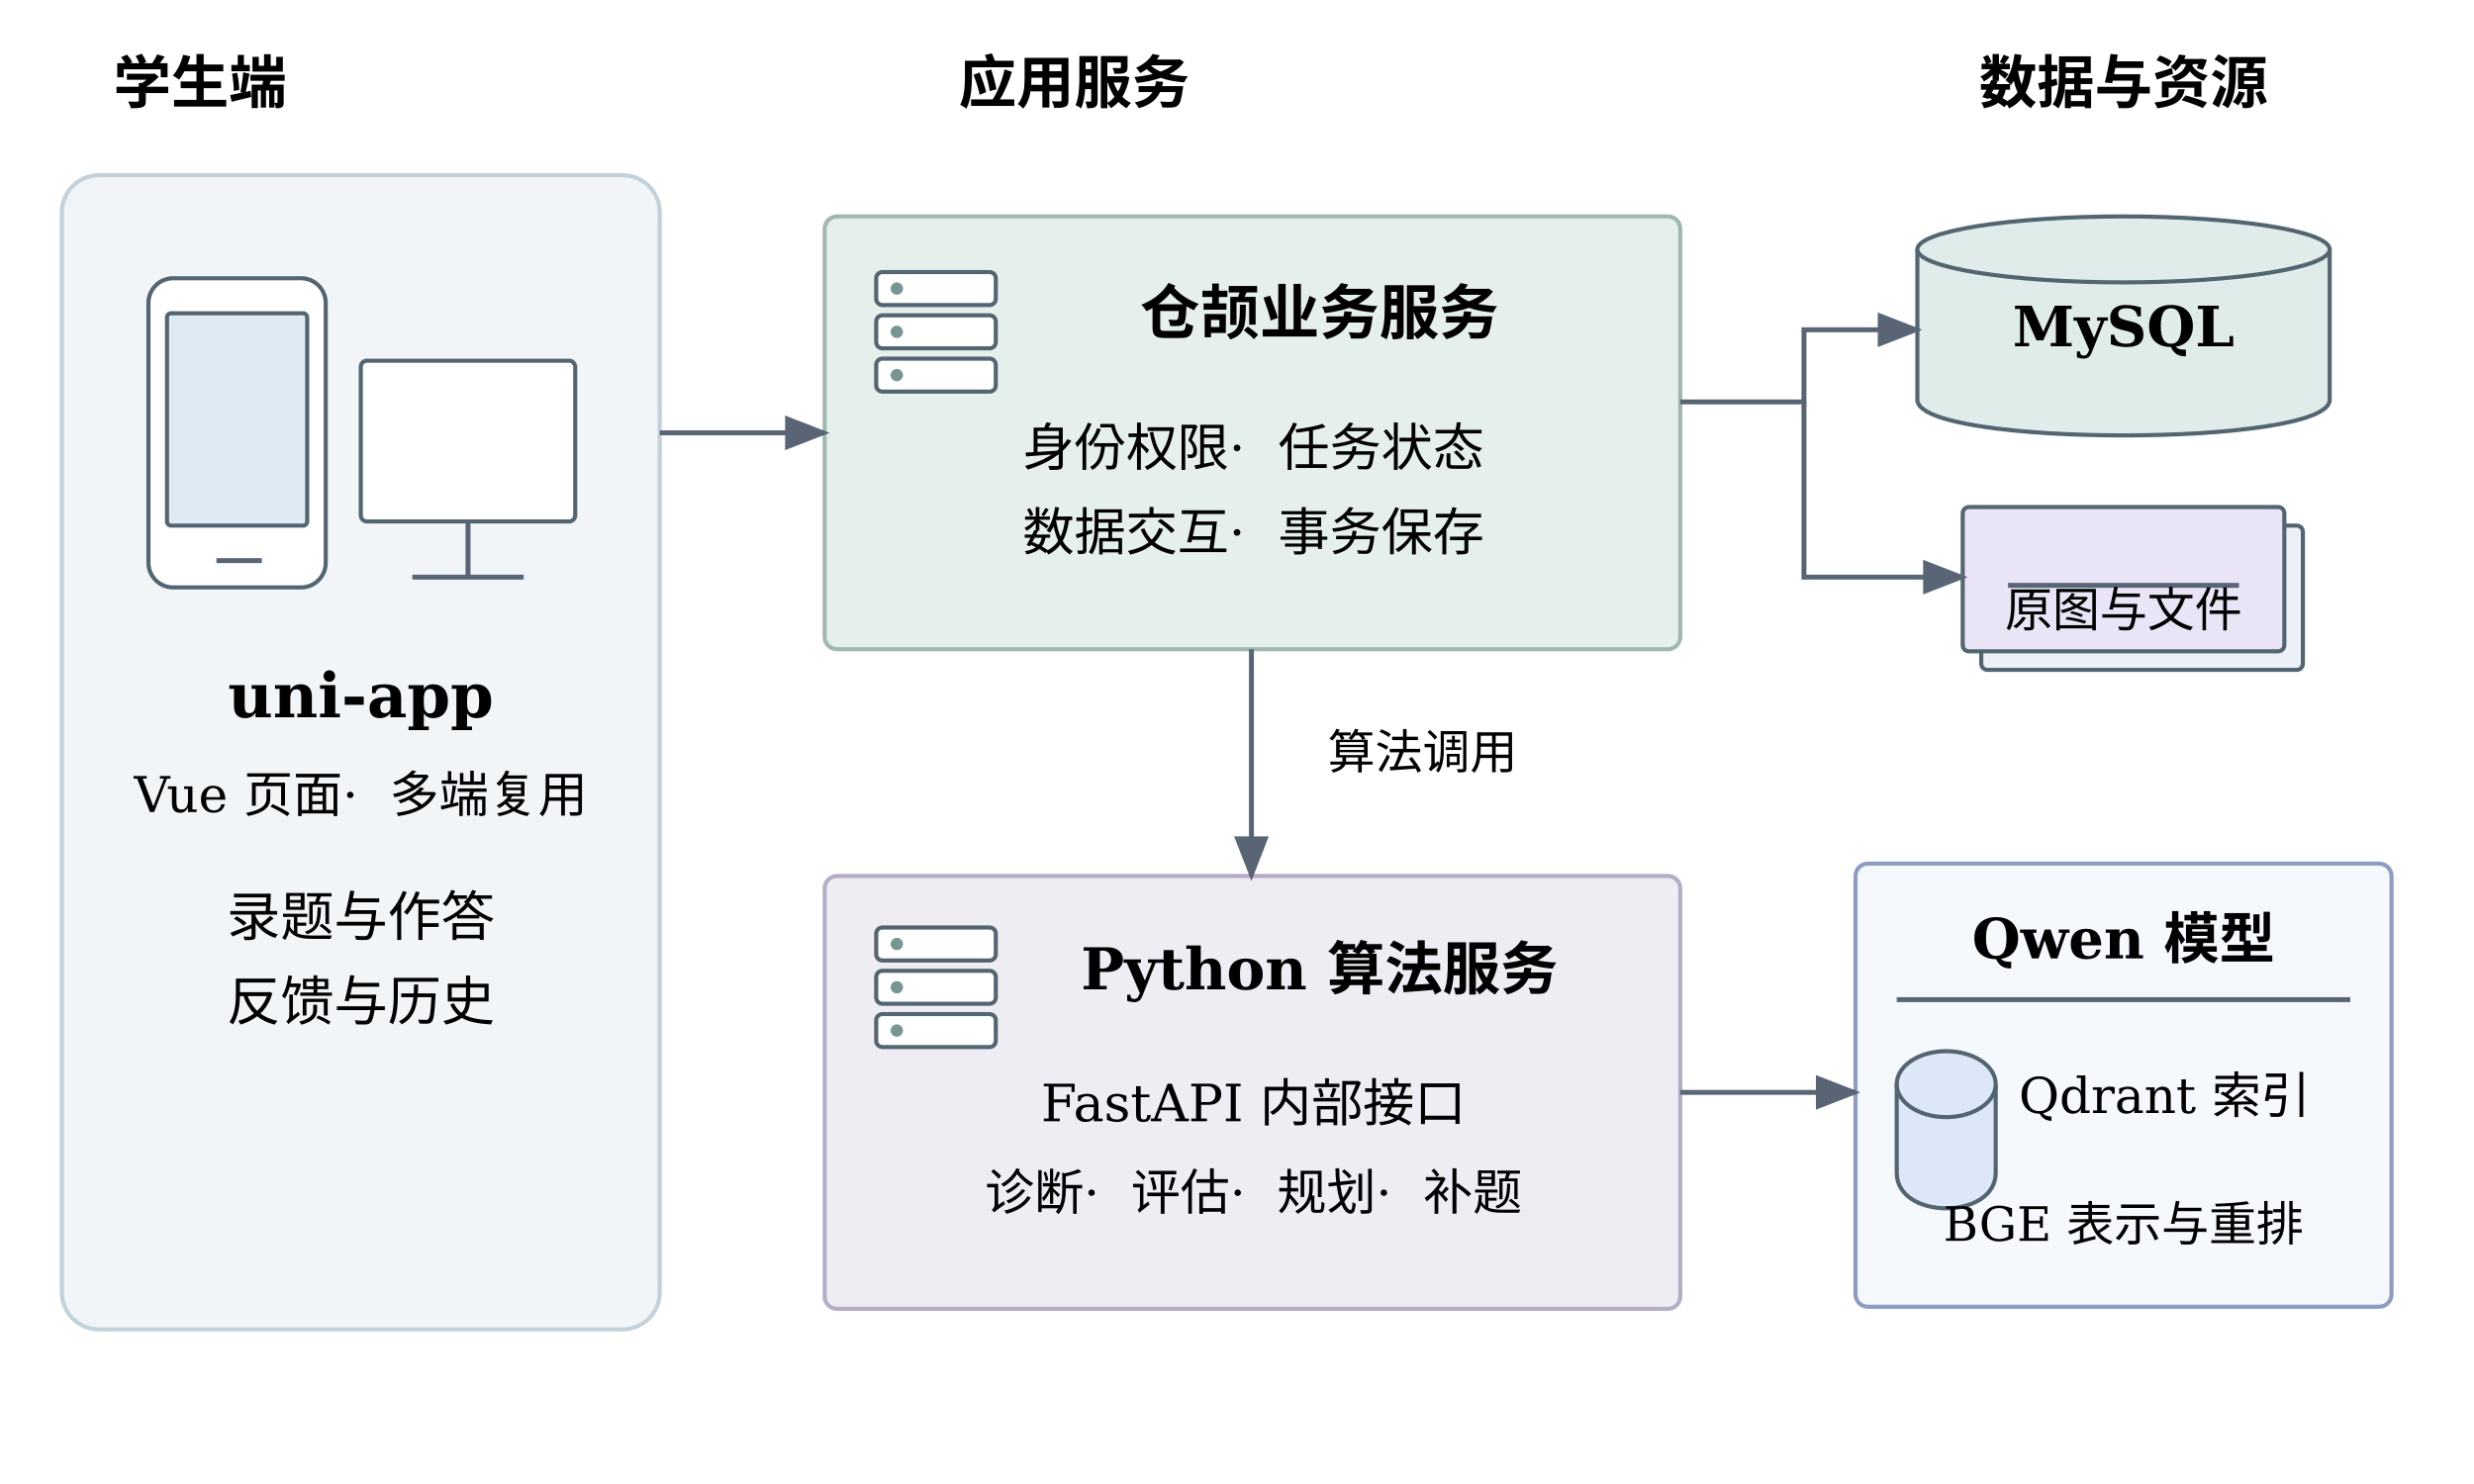
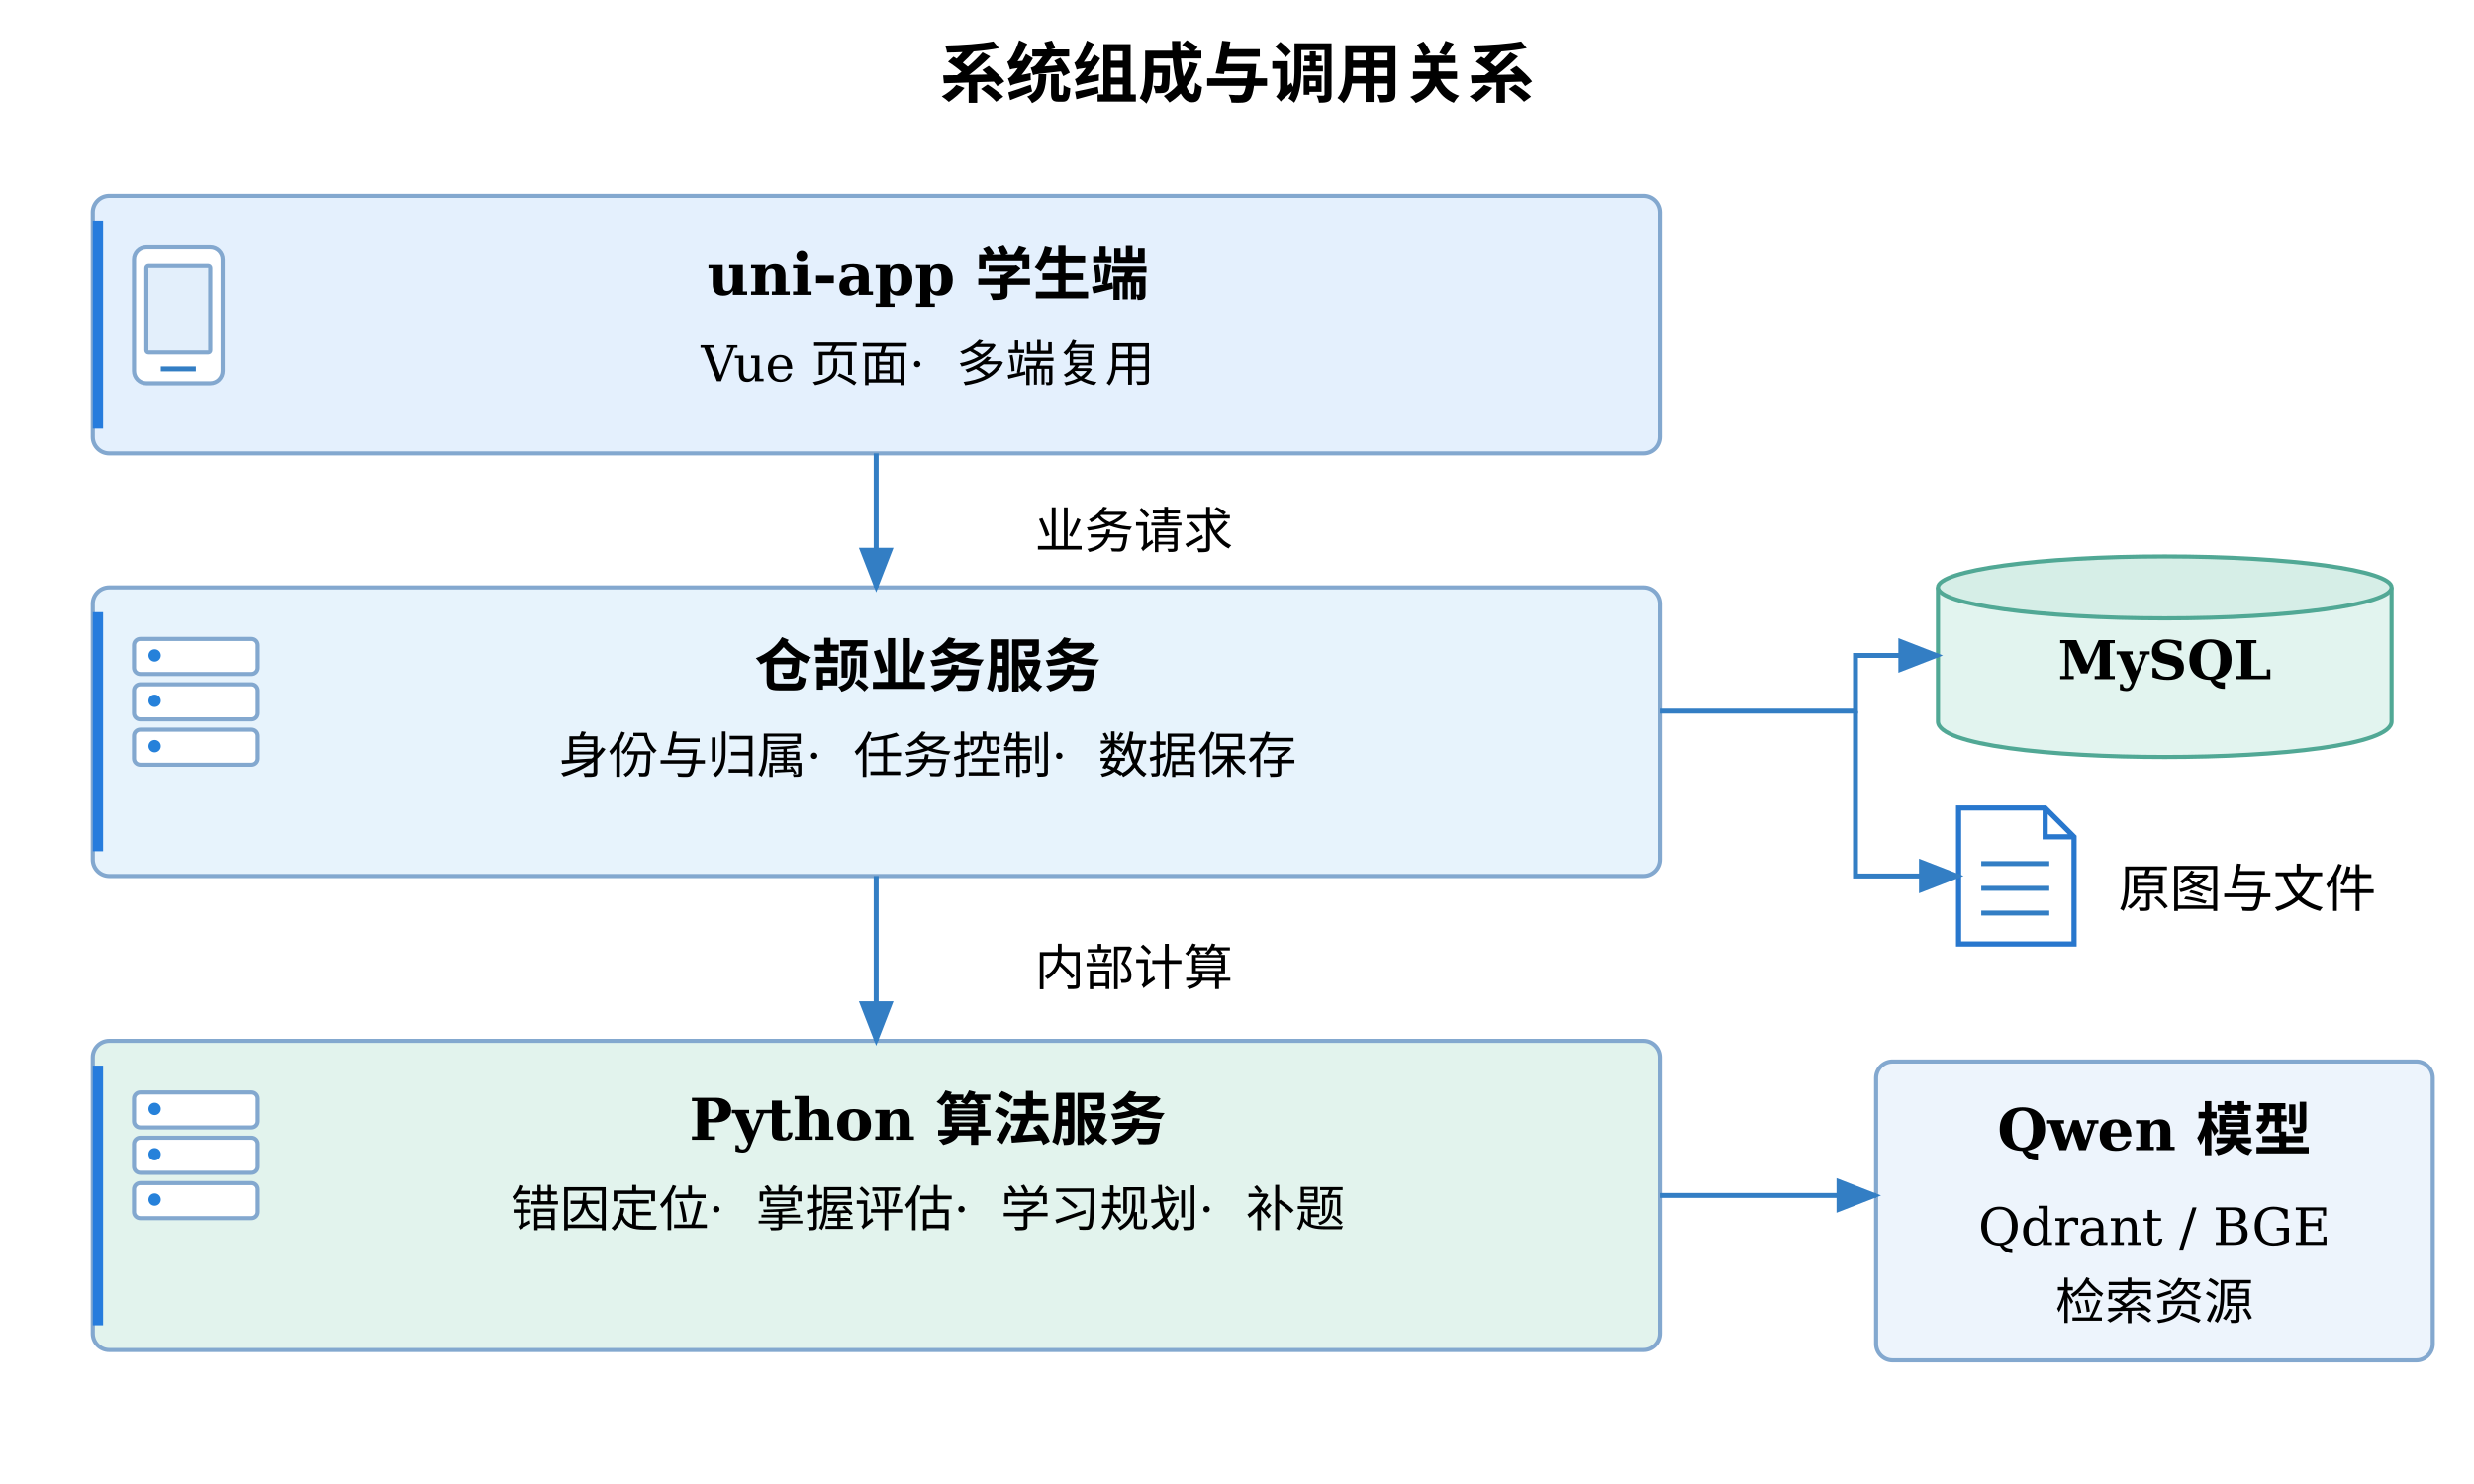
<svg xmlns="http://www.w3.org/2000/svg" width="1200" height="720" viewBox="0 0 1200 720">
  <defs>
    <marker id="arr" markerWidth="9" markerHeight="7" refX="8" refY="3.5" orient="auto">
-       <path d="M0,0 L9,3.5 L0,7" fill="#596575" />
+       <path d="M0,0 L9,3.5 L0,7" fill="#337EC4" />
    </marker>
  </defs>
  <rect width="1200" height="720" fill="white" />
-   <text x="55.00" y="50" fill="#000000" font-family="SimSun" font-size="28" font-weight="700" text-anchor="start">学生端</text>
-   <text x="465.00" y="50" fill="#000000" font-family="SimSun" font-size="28" font-weight="700" text-anchor="start">应用服务</text>
-   <text x="960.00" y="50" fill="#000000" font-family="SimSun" font-size="28" font-weight="700" text-anchor="start">数据与资源</text>
-   <rect x="30" y="85" width="290" height="560" rx="18" fill="#F1F5F8" stroke="#C3D1DB" stroke-width="2" />
-   <rect x="72" y="135" width="86" height="150" rx="12" fill="white" stroke="#536570" stroke-width="2" />
-   <rect x="81" y="152" width="68" height="103" rx="2" fill="#DFEAF2" stroke="#536570" stroke-width="2" />
-   <path d="M105,272 L127,272" fill="none" stroke="#596575" stroke-width="2.4" />
-   <rect x="175" y="175" width="104" height="78" rx="3" fill="white" stroke="#536570" stroke-width="2" />
-   <path d="M227,253 L227,280" fill="none" stroke="#596575" stroke-width="2.4" />
-   <path d="M200,280 L254,280" fill="none" stroke="#596575" stroke-width="2.4" />
-   <text x="110.57" y="348" fill="#000000" font-family="DejaVu Serif" font-size="30" font-weight="700" text-anchor="start">uni-app</text>
-   <text x="65.01" y="394" fill="#000000" font-family="DejaVu Serif" font-size="24" font-weight="400" text-anchor="start">Vue </text>
-   <text x="118.10" y="394" fill="#000000" font-family="SimSun" font-size="24" font-weight="400" text-anchor="start">页面</text>
-   <text x="166.10" y="394" fill="#000000" font-family="DejaVu Serif" font-size="24" font-weight="400" text-anchor="start"> · </text>
-   <text x="188.99" y="394" fill="#000000" font-family="SimSun" font-size="24" font-weight="400" text-anchor="start">多端复用</text>
-   <text x="110.00" y="454" fill="#000000" font-family="SimSun" font-size="26" font-weight="400" text-anchor="start">录题与作答</text>
-   <text x="110.00" y="495" fill="#000000" font-family="SimSun" font-size="26" font-weight="400" text-anchor="start">反馈与历史</text>
-   <rect x="400" y="105" width="415" height="210" rx="6" fill="#E5EFEC" stroke="#A1B9AD" stroke-width="2" />
-   <rect x="425" y="132" width="58" height="16" rx="3" fill="#FFFFFF" stroke="#536570" stroke-width="2" />
-   <circle cx="435" cy="140" r="3" fill="#779593" />
-   <rect x="425" y="153" width="58" height="16" rx="3" fill="#FFFFFF" stroke="#536570" stroke-width="2" />
-   <circle cx="435" cy="161" r="3" fill="#779593" />
-   <rect x="425" y="174" width="58" height="16" rx="3" fill="#FFFFFF" stroke="#536570" stroke-width="2" />
-   <circle cx="435" cy="182" r="3" fill="#779593" />
-   <text x="553.00" y="162" fill="#000000" font-family="SimSun" font-size="29" font-weight="700" text-anchor="start">仓颉业务服务</text>
-   <text x="496.08" y="226" fill="#000000" font-family="SimSun" font-size="25" font-weight="400" text-anchor="start">身份权限</text>
-   <text x="596.08" y="226" fill="#000000" font-family="DejaVu Serif" font-size="25" font-weight="400" text-anchor="start"> · </text>
-   <text x="619.92" y="226" fill="#000000" font-family="SimSun" font-size="25" font-weight="400" text-anchor="start">任务状态</text>
-   <text x="496.08" y="267" fill="#000000" font-family="SimSun" font-size="25" font-weight="400" text-anchor="start">数据交互</text>
-   <text x="596.08" y="267" fill="#000000" font-family="DejaVu Serif" font-size="25" font-weight="400" text-anchor="start"> · </text>
-   <text x="619.92" y="267" fill="#000000" font-family="SimSun" font-size="25" font-weight="400" text-anchor="start">事务保存</text>
-   <rect x="400" y="425" width="415" height="210" rx="6" fill="#EFEDF4" stroke="#B5ADC7" stroke-width="2" />
-   <rect x="425" y="450" width="58" height="16" rx="3" fill="#FFFFFF" stroke="#536570" stroke-width="2" />
-   <circle cx="435" cy="458" r="3" fill="#779593" />
-   <rect x="425" y="471" width="58" height="16" rx="3" fill="#FFFFFF" stroke="#536570" stroke-width="2" />
-   <circle cx="435" cy="479" r="3" fill="#779593" />
-   <rect x="425" y="492" width="58" height="16" rx="3" fill="#FFFFFF" stroke="#536570" stroke-width="2" />
-   <circle cx="435" cy="500" r="3" fill="#779593" />
-   <text x="524.30" y="480" fill="#000000" font-family="DejaVu Serif" font-size="28" font-weight="700" text-anchor="start">Python </text>
-   <text x="643.70" y="480" fill="#000000" font-family="SimSun" font-size="28" font-weight="700" text-anchor="start">算法服务</text>
-   <text x="504.94" y="544" fill="#000000" font-family="DejaVu Serif" font-size="25" font-weight="400" text-anchor="start">FastAPI </text>
-   <text x="611.06" y="544" fill="#000000" font-family="SimSun" font-size="25" font-weight="400" text-anchor="start">内部接口</text>
-   <text x="477.67" y="587" fill="#000000" font-family="SimSun" font-size="24" font-weight="400" text-anchor="start">诊断</text>
-   <text x="525.67" y="587" fill="#000000" font-family="DejaVu Serif" font-size="24" font-weight="400" text-anchor="start"> · </text>
-   <text x="548.56" y="587" fill="#000000" font-family="SimSun" font-size="24" font-weight="400" text-anchor="start">评估</text>
-   <text x="596.56" y="587" fill="#000000" font-family="DejaVu Serif" font-size="24" font-weight="400" text-anchor="start"> · </text>
-   <text x="619.44" y="587" fill="#000000" font-family="SimSun" font-size="24" font-weight="400" text-anchor="start">规划</text>
-   <text x="667.44" y="587" fill="#000000" font-family="DejaVu Serif" font-size="24" font-weight="400" text-anchor="start"> · </text>
-   <text x="690.33" y="587" fill="#000000" font-family="SimSun" font-size="24" font-weight="400" text-anchor="start">补题</text>
-   <path d="M320,210 L400,210" fill="none" stroke="#596575" stroke-width="2.4" marker-end="url(#arr)" />
-   <path d="M607,315 L607,425" fill="none" stroke="#596575" stroke-width="2.4" marker-end="url(#arr)" />
-   <text x="644.00" y="373" fill="#000000" font-family="SimSun" font-size="23" font-weight="400" text-anchor="start">算法调用</text>
-   <path d="M930,121 L930,194 C930,217 1130,217 1130,194 L1130,121" fill="#E0ECE9" stroke="#536570" stroke-width="2" />
-   <ellipse cx="1030.0" cy="121" rx="100.0" ry="16" fill="#E0ECE9" stroke="#536570" stroke-width="2" />
-   <text x="976.21" y="168" fill="#000000" font-family="DejaVu Serif" font-size="27" font-weight="700" text-anchor="start">MySQL</text>
-   <rect x="961" y="255" width="156" height="70" rx="3" fill="#ECF1F7" stroke="#536570" stroke-width="2" />
-   <rect x="952" y="246" width="156" height="70" rx="3" fill="#EAE5F6" stroke="#536570" stroke-width="2" />
-   <path d="M974,284 L1086,284" fill="none" stroke="#596575" stroke-width="2.4" />
-   <text x="972.50" y="304" fill="#000000" font-family="SimSun" font-size="23" font-weight="400" text-anchor="start">原图与文件</text>
-   <path d="M815,195 L875,195 L875,160 L930,160" fill="none" stroke="#596575" stroke-width="2.4" marker-end="url(#arr)" />
-   <path d="M875,195 L875,280 L952,280" fill="none" stroke="#596575" stroke-width="2.4" marker-end="url(#arr)" />
-   <rect x="900" y="419" width="260" height="215" rx="6" fill="#F5F8FC" stroke="#8F9CC1" stroke-width="2" />
-   <text x="956.52" y="465" fill="#000000" font-family="DejaVu Serif" font-size="27" font-weight="700" text-anchor="start">Qwen </text>
-   <text x="1049.48" y="465" fill="#000000" font-family="SimSun" font-size="27" font-weight="700" text-anchor="start">模型</text>
-   <path d="M920,485 L1140,485" fill="none" stroke="#596575" stroke-width="2.4" />
-   <path d="M920,526 L920,569 C920,592 968,592 968,569 L968,526" fill="#DCE8F7" stroke="#536570" stroke-width="2" />
-   <ellipse cx="944.0" cy="526" rx="24.0" ry="16" fill="#DCE8F7" stroke="#536570" stroke-width="2" />
-   <text x="979.22" y="540" fill="#000000" font-family="DejaVu Serif" font-size="24" font-weight="400" text-anchor="start">Qdrant </text>
-   <text x="1072.78" y="540" fill="#000000" font-family="SimSun" font-size="24" font-weight="400" text-anchor="start">索引</text>
-   <text x="942.60" y="602" fill="#000000" font-family="DejaVu Serif" font-size="23" font-weight="400" text-anchor="start">BGE </text>
-   <text x="1002.40" y="602" fill="#000000" font-family="SimSun" font-size="23" font-weight="400" text-anchor="start">表示与重排</text>
-   <path d="M815,530 L900,530" fill="none" stroke="#596575" stroke-width="2.4" marker-end="url(#arr)" />
+   <text x="456.00" y="47" fill="#000000" font-family="SimSun" font-size="32" font-weight="700" text-anchor="start">系统组成与调用关系</text>
+   <rect x="45" y="95" width="760" height="125" rx="8" fill="#E4F0FD" stroke="#83A8CF" stroke-width="2" />
+   <rect x="45" y="107" width="5" height="101" fill="#267CDD" />
+   <rect x="65" y="120" width="43" height="66" rx="6" fill="white" stroke="#83A8CF" stroke-width="2" />
+   <rect x="71" y="129" width="31" height="42" rx="1" fill="#E3EFFB" stroke="#83A8CF" stroke-width="2" />
+   <path d="M78,179 L95,179" fill="none" stroke="#337EC4" stroke-width="2.4" />
+   <text x="342.99" y="143" fill="#000000" font-family="DejaVu Serif" font-size="28" font-weight="700" text-anchor="start">uni-app </text>
+   <text x="473.01" y="143" fill="#000000" font-family="SimSun" font-size="28" font-weight="700" text-anchor="start">学生端</text>
+   <text x="340.01" y="185" fill="#000000" font-family="DejaVu Serif" font-size="24" font-weight="400" text-anchor="start">Vue </text>
+   <text x="393.10" y="185" fill="#000000" font-family="SimSun" font-size="24" font-weight="400" text-anchor="start">页面</text>
+   <text x="441.10" y="185" fill="#000000" font-family="DejaVu Serif" font-size="24" font-weight="400" text-anchor="start"> · </text>
+   <text x="463.99" y="185" fill="#000000" font-family="SimSun" font-size="24" font-weight="400" text-anchor="start">多端复用</text>
+   <rect x="45" y="285" width="760" height="140" rx="8" fill="#E7F3FC" stroke="#83A8CF" stroke-width="2" />
+   <rect x="45" y="297" width="5" height="116" fill="#267CDD" />
+   <rect x="65" y="310" width="60" height="17" rx="3" fill="white" stroke="#83A8CF" stroke-width="2" />
+   <circle cx="75" cy="318" r="3" fill="#2681DA" />
+   <rect x="65" y="332" width="60" height="17" rx="3" fill="white" stroke="#83A8CF" stroke-width="2" />
+   <circle cx="75" cy="340" r="3" fill="#2681DA" />
+   <rect x="65" y="354" width="60" height="17" rx="3" fill="white" stroke="#83A8CF" stroke-width="2" />
+   <circle cx="75" cy="362" r="3" fill="#2681DA" />
+   <text x="366.00" y="333" fill="#000000" font-family="SimSun" font-size="28" font-weight="700" text-anchor="start">仓颉业务服务</text>
+   <text x="271.11" y="375" fill="#000000" font-family="SimSun" font-size="24" font-weight="400" text-anchor="start">身份与归属</text>
+   <text x="391.11" y="375" fill="#000000" font-family="DejaVu Serif" font-size="24" font-weight="400" text-anchor="start"> · </text>
+   <text x="414.00" y="375" fill="#000000" font-family="SimSun" font-size="24" font-weight="400" text-anchor="start">任务控制</text>
+   <text x="510.00" y="375" fill="#000000" font-family="DejaVu Serif" font-size="24" font-weight="400" text-anchor="start"> · </text>
+   <text x="532.89" y="375" fill="#000000" font-family="SimSun" font-size="24" font-weight="400" text-anchor="start">数据保存</text>
+   <rect x="45" y="505" width="760" height="150" rx="8" fill="#E2F3ED" stroke="#83A8CF" stroke-width="2" />
+   <rect x="45" y="517" width="5" height="126" fill="#267CDD" />
+   <rect x="65" y="530" width="60" height="17" rx="3" fill="white" stroke="#83A8CF" stroke-width="2" />
+   <circle cx="75" cy="538" r="3" fill="#2681DA" />
+   <rect x="65" y="552" width="60" height="17" rx="3" fill="white" stroke="#83A8CF" stroke-width="2" />
+   <circle cx="75" cy="560" r="3" fill="#2681DA" />
+   <rect x="65" y="574" width="60" height="17" rx="3" fill="white" stroke="#83A8CF" stroke-width="2" />
+   <circle cx="75" cy="582" r="3" fill="#2681DA" />
+   <text x="334.30" y="553" fill="#000000" font-family="DejaVu Serif" font-size="28" font-weight="700" text-anchor="start">Python </text>
+   <text x="453.70" y="553" fill="#000000" font-family="SimSun" font-size="28" font-weight="700" text-anchor="start">算法服务</text>
+   <text x="247.67" y="595" fill="#000000" font-family="SimSun" font-size="24" font-weight="400" text-anchor="start">错因定位</text>
+   <text x="343.67" y="595" fill="#000000" font-family="DejaVu Serif" font-size="24" font-weight="400" text-anchor="start"> · </text>
+   <text x="366.56" y="595" fill="#000000" font-family="SimSun" font-size="24" font-weight="400" text-anchor="start">掌握评估</text>
+   <text x="462.56" y="595" fill="#000000" font-family="DejaVu Serif" font-size="24" font-weight="400" text-anchor="start"> · </text>
+   <text x="485.44" y="595" fill="#000000" font-family="SimSun" font-size="24" font-weight="400" text-anchor="start">学习规划</text>
+   <text x="581.44" y="595" fill="#000000" font-family="DejaVu Serif" font-size="24" font-weight="400" text-anchor="start"> · </text>
+   <text x="604.33" y="595" fill="#000000" font-family="SimSun" font-size="24" font-weight="400" text-anchor="start">补题</text>
+   <path d="M425,220 L425,285" fill="none" stroke="#337EC4" stroke-width="2.4" marker-end="url(#arr)" />
+   <text x="502.00" y="266" fill="#000000" font-family="SimSun" font-size="24" font-weight="400" text-anchor="start">业务请求</text>
+   <path d="M425,425 L425,505" fill="none" stroke="#337EC4" stroke-width="2.4" marker-end="url(#arr)" />
+   <text x="502.00" y="478" fill="#000000" font-family="SimSun" font-size="24" font-weight="400" text-anchor="start">内部计算</text>
+   <path d="M940,285 v65 C940,373 1160,373 1160,350 V285" fill="#E2F4EF" stroke="#51A895" stroke-width="2" />
+   <ellipse cx="1050.0" cy="285" rx="110.0" ry="15" fill="#D6EEE7" stroke="#51A895" stroke-width="2" />
+   <text x="998.20" y="329.5" fill="#000000" font-family="DejaVu Serif" font-size="26" font-weight="700" text-anchor="start">MySQL</text>
+   <path d="M950,392 h42 l14,14 v52 h-56 Z M992,392 v14 h14" fill="white" stroke="#2877CD" stroke-width="2.5" />
+   <path d="M961,419 L994,419" fill="none" stroke="#337EC4" stroke-width="2.4" />
+   <path d="M961,431 L994,431" fill="none" stroke="#337EC4" stroke-width="2.4" />
+   <path d="M961,443 L994,443" fill="none" stroke="#337EC4" stroke-width="2.4" />
+   <text x="1027.50" y="440" fill="#000000" font-family="SimSun" font-size="25" font-weight="400" text-anchor="start">原图与文件</text>
+   <path d="M805,345 L900,345 L900,318 L940,318" fill="none" stroke="#337EC4" stroke-width="2.4" marker-end="url(#arr)" />
+   <path d="M900,345 L900,425 L950,425" fill="none" stroke="#337EC4" stroke-width="2.4" marker-end="url(#arr)" />
+   <rect x="910" y="515" width="270" height="145" rx="8" fill="#EDF4FC" stroke="#83A8CF" stroke-width="2" />
+   <text x="968.79" y="558" fill="#000000" font-family="DejaVu Serif" font-size="28" font-weight="700" text-anchor="start">Qwen </text>
+   <text x="1065.21" y="558" fill="#000000" font-family="SimSun" font-size="28" font-weight="700" text-anchor="start">模型</text>
+   <text x="959.56" y="604" fill="#000000" font-family="DejaVu Serif" font-size="25" font-weight="400" text-anchor="start">Qdrant / BGE</text>
+   <text x="997.00" y="640" fill="#000000" font-family="SimSun" font-size="24" font-weight="400" text-anchor="start">检索资源</text>
+   <path d="M805,580 L910,580" fill="none" stroke="#337EC4" stroke-width="2.4" marker-end="url(#arr)" />
</svg>
